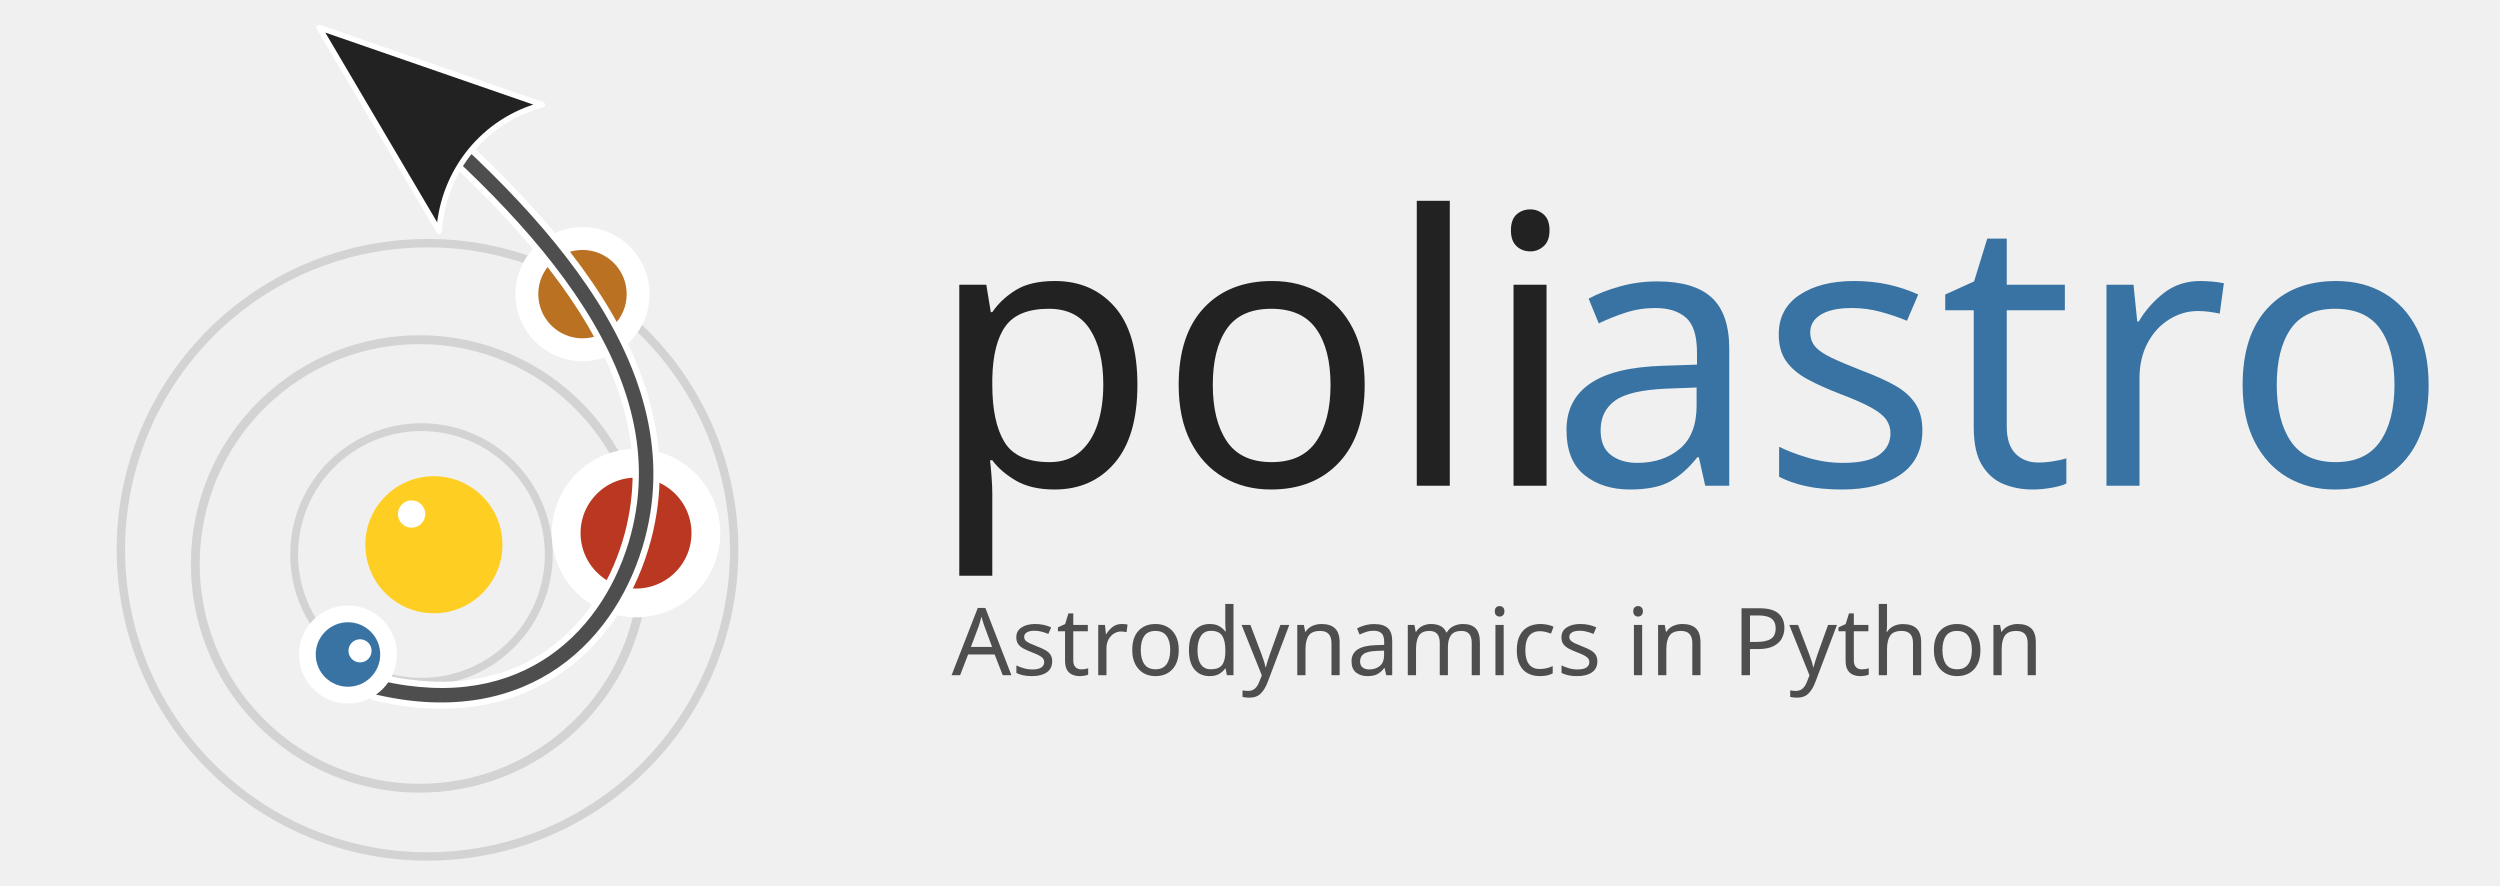
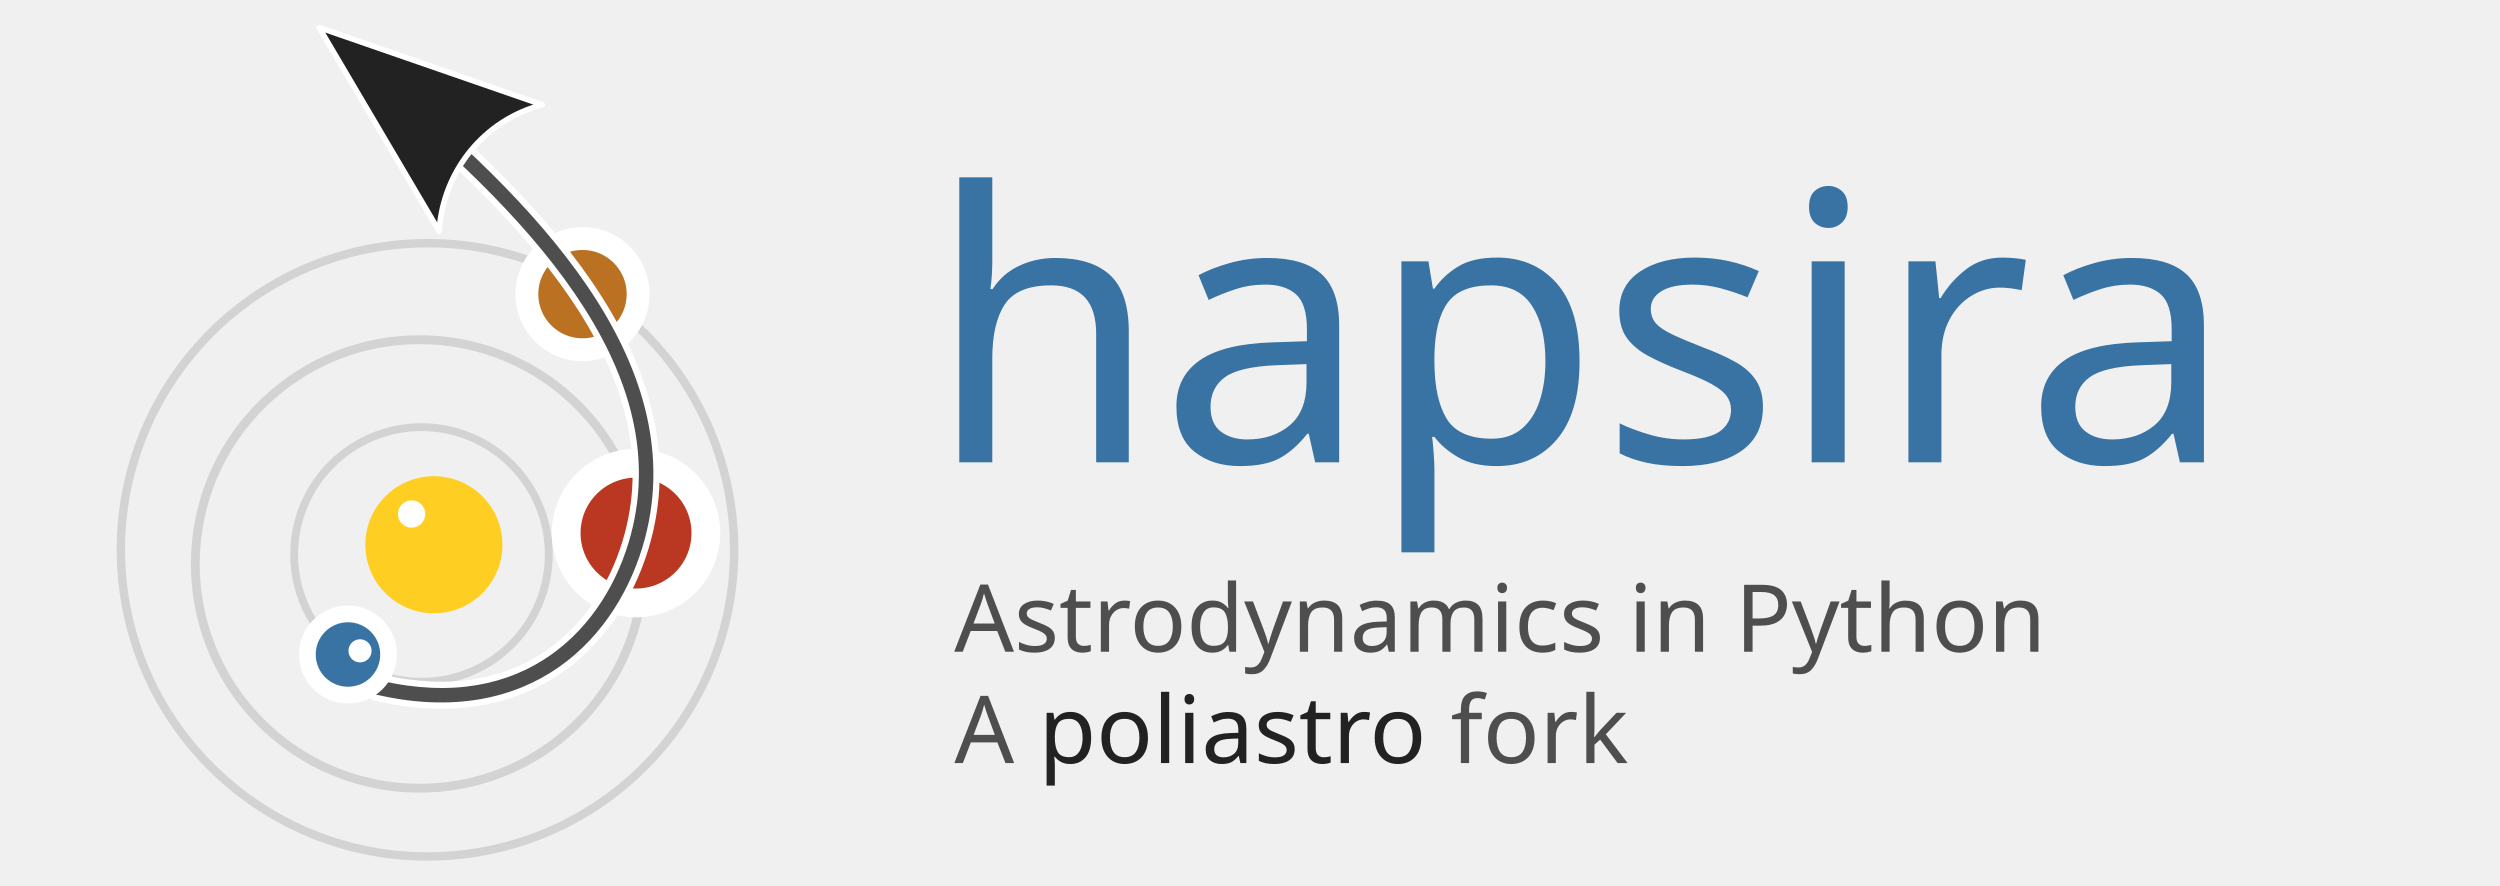
<svg xmlns="http://www.w3.org/2000/svg" version="1.1" id="svg7425" viewBox="0 0 1200 425" height="119.944mm" width="338.667mm">
-   <defs id="defs7427">
-     <marker orient="auto" refY="0" refX="0" id="marker18496" style="overflow:visible">
-       <path id="path18498" style="fill:#000000;fill-opacity:1;fill-rule:evenodd;stroke:#000000;stroke-width:0.625;stroke-linejoin:round;stroke-opacity:1" d="M 8.719,4.034 -2.207,0.016 8.719,-4.002 c -1.745,2.372 -1.735,5.617 -6e-7,8.035 z" transform="matrix(-1.1,0,0,-1.1,-1.1,0)" />
-     </marker>
-     <marker orient="auto" refY="0" refX="0" id="marker17519" style="overflow:visible">
-       <path id="path17521" style="fill:#000000;fill-opacity:1;fill-rule:evenodd;stroke:#000000;stroke-width:0.625;stroke-linejoin:round;stroke-opacity:1" d="M 8.719,4.034 -2.207,0.016 8.719,-4.002 c -1.745,2.372 -1.735,5.617 -6e-7,8.035 z" transform="matrix(-1.1,0,0,-1.1,-1.1,0)" />
-     </marker>
-     <marker style="overflow:visible" id="Arrow2Lend-7-1" refX="0" refY="0" orient="auto">
-       <path transform="matrix(-1.1,0,0,-1.1,-1.1,0)" d="M 8.719,4.034 -2.207,0.016 8.719,-4.002 c -1.745,2.372 -1.735,5.617 -6e-7,8.035 z" style="fill:#000000;fill-opacity:1;fill-rule:evenodd;stroke:#000000;stroke-width:0.625;stroke-linejoin:round;stroke-opacity:1" id="path8065-9-1" />
-     </marker>
-   </defs>
+   <defs id="defs7427" />
  <g transform="translate(-225.1195,-358.3693)" id="layer1">
-     <g id="g7351" transform="translate(-2.362224,0.0983917)">
-       <g id="g7316" transform="translate(2.801695,2.167088)">
-         <circle r="32.903" cy="617.581" cx="432.943" id="path7975" style="color:#000000;clip-rule:nonzero;display:inline;overflow:visible;visibility:visible;opacity:1;color-interpolation:sRGB;color-interpolation-filters:linearRGB;fill:#ffce22;fill-opacity:1;fill-rule:nonzero;stroke:none;stroke-width:3;stroke-miterlimit:4;stroke-dasharray:none;stroke-dashoffset:0;stroke-opacity:1;marker:none;marker-start:none;marker-mid:none;marker-end:none;color-rendering:auto;image-rendering:auto;shape-rendering:auto;text-rendering:auto;enable-background:accumulate" />
-         <circle r="61.113" cy="622.244" cx="426.987" id="path7977" style="color:#000000;clip-rule:nonzero;display:inline;overflow:visible;visibility:visible;opacity:0.8;color-interpolation:sRGB;color-interpolation-filters:linearRGB;fill:none;fill-opacity:1;fill-rule:nonzero;stroke:#cccccc;stroke-width:3.773;stroke-miterlimit:4;stroke-dasharray:none;stroke-dashoffset:0;stroke-opacity:1;marker:none;marker-start:none;marker-mid:none;marker-end:none;color-rendering:auto;image-rendering:auto;shape-rendering:auto;text-rendering:auto;enable-background:accumulate" />
-         <circle transform="matrix(-0.7000113,-0.7141317,0.7141317,-0.7000113,0,0)" r="107.649" cy="-134.504" cx="-745.871" id="path7977-3" style="color:#000000;clip-rule:nonzero;display:inline;overflow:visible;visibility:visible;opacity:0.8;color-interpolation:sRGB;color-interpolation-filters:linearRGB;fill:none;fill-opacity:1;fill-rule:nonzero;stroke:#cccccc;stroke-width:4.251;stroke-miterlimit:4;stroke-dasharray:none;stroke-dashoffset:0;stroke-opacity:1;marker:none;marker-start:none;marker-mid:none;marker-end:none;color-rendering:auto;image-rendering:auto;shape-rendering:auto;text-rendering:auto;enable-background:accumulate" />
-         <circle transform="matrix(-0.7000113,-0.7141317,0.7141317,-0.7000113,0,0)" r="33.526" cy="-49.923" cx="-808.025" id="path7973-5" style="color:#000000;clip-rule:nonzero;display:inline;overflow:visible;visibility:visible;opacity:1;color-interpolation:sRGB;color-interpolation-filters:linearRGB;fill:#ba3821;fill-opacity:1;fill-rule:nonzero;stroke:#ffffff;stroke-width:13.805;stroke-miterlimit:4;stroke-dasharray:none;stroke-dashoffset:0;stroke-opacity:1;marker:none;marker-start:none;marker-mid:none;marker-end:none;color-rendering:auto;image-rendering:auto;shape-rendering:auto;text-rendering:auto;enable-background:accumulate" />
-         <circle transform="matrix(-0.9960577,0.08870733,-0.08870733,-0.9960577,0,0)" r="147.182" cy="-655.707" cx="-373.193" id="path7977-3-3" style="color:#000000;clip-rule:nonzero;display:inline;overflow:visible;visibility:visible;opacity:0.8;color-interpolation:sRGB;color-interpolation-filters:linearRGB;fill:none;fill-opacity:1;fill-rule:nonzero;stroke:#cccccc;stroke-width:4.038;stroke-miterlimit:4;stroke-dasharray:none;stroke-dashoffset:0;stroke-opacity:1;marker:none;marker-start:none;marker-mid:none;marker-end:none;color-rendering:auto;image-rendering:auto;shape-rendering:auto;text-rendering:auto;enable-background:accumulate" />
-         <circle transform="matrix(-0.9960577,0.08870733,-0.08870733,-0.9960577,0,0)" r="26.713" cy="-540.064" cx="-458.173" id="path7973-5-6" style="color:#000000;clip-rule:nonzero;display:inline;overflow:visible;visibility:visible;opacity:1;color-interpolation:sRGB;color-interpolation-filters:linearRGB;fill:#ba7121;fill-opacity:1;fill-rule:nonzero;stroke:#ffffff;stroke-width:10.999;stroke-miterlimit:4;stroke-dasharray:none;stroke-dashoffset:0;stroke-opacity:1;marker:none;marker-start:none;marker-mid:none;marker-end:none;color-rendering:auto;image-rendering:auto;shape-rendering:auto;text-rendering:auto;enable-background:accumulate" />
-         <circle r="6.566" cy="602.844" cx="422.244" id="path8021" style="color:#000000;clip-rule:nonzero;display:inline;overflow:visible;visibility:visible;opacity:1;isolation:auto;mix-blend-mode:normal;color-interpolation:sRGB;color-interpolation-filters:linearRGB;solid-color:#000000;solid-opacity:1;fill:#ffffff;fill-opacity:1;fill-rule:nonzero;stroke:none;stroke-width:3;stroke-linecap:butt;stroke-linejoin:miter;stroke-miterlimit:4;stroke-dasharray:none;stroke-dashoffset:0;stroke-opacity:1;marker:none;marker-start:none;marker-mid:none;marker-end:none;color-rendering:auto;image-rendering:auto;shape-rendering:auto;text-rendering:auto;enable-background:accumulate" />
-         <path style="color:#000000;font-style:normal;font-variant:normal;font-weight:normal;font-stretch:normal;font-size:medium;line-height:normal;font-family:sans-serif;text-indent:0;text-align:start;text-decoration:none;text-decoration-line:none;text-decoration-style:solid;text-decoration-color:#000000;letter-spacing:normal;word-spacing:normal;text-transform:none;direction:ltr;block-progression:tb;writing-mode:lr-tb;baseline-shift:baseline;text-anchor:start;white-space:normal;clip-rule:nonzero;display:inline;overflow:visible;visibility:visible;opacity:1;isolation:auto;mix-blend-mode:normal;color-interpolation:sRGB;color-interpolation-filters:linearRGB;solid-color:#000000;solid-opacity:1;fill:#4e4e4e;fill-opacity:1;fill-rule:evenodd;stroke:#ffffff;stroke-width:3;stroke-linecap:round;stroke-linejoin:round;stroke-miterlimit:4;stroke-dasharray:none;stroke-dashoffset:0;stroke-opacity:1;color-rendering:auto;image-rendering:auto;shape-rendering:auto;text-rendering:auto;enable-background:accumulate" d="m 401.28,386.248 a 5,5 0 0 0 -3.111,8.914 c 38.739,31.696 76.26,66.266 101.178,102.746 24.918,36.48 37.209,74.399 26.771,114.143 -5.863,22.323 -18.533,43.634 -38.041,57.291 -19.508,13.657 -45.909,20.007 -80.666,11.945 a 5,5 0 1 0 -2.26,9.74 c 37.006,8.583 66.828,1.79 88.66,-13.494 21.832,-15.284 35.616,-38.713 41.979,-62.941 11.331,-43.144 -2.297,-84.42 -28.186,-122.322 C 481.716,454.367 443.544,419.366 404.501,387.422 a 5,5 0 0 0 -3.221,-1.174 z" id="path8038-2-3" />
-         <path d="m 435.46,467.039 -57.615,-97.73 107.204,37.122 c -27.804,7.12 -47.756,31.66 -49.588,60.608 z" style="fill:#222222;fill-opacity:1;fill-rule:evenodd;stroke:#ffffff;stroke-width:2.658;stroke-linejoin:round;stroke-miterlimit:4;stroke-dasharray:none;stroke-opacity:1" id="path18866" />
-         <g transform="translate(55.55839,-14.14214)" id="g18902">
-           <circle style="color:#000000;clip-rule:nonzero;display:inline;overflow:visible;visibility:visible;opacity:1;color-interpolation:sRGB;color-interpolation-filters:linearRGB;fill:#3873a3;fill-opacity:1;fill-rule:nonzero;stroke:#ffffff;stroke-width:8.025;stroke-miterlimit:4;stroke-dasharray:none;stroke-dashoffset:0;stroke-opacity:1;marker:none;marker-start:none;marker-mid:none;marker-end:none;color-rendering:auto;image-rendering:auto;shape-rendering:auto;text-rendering:auto;enable-background:accumulate" id="path7973" cx="336.143" cy="684.404" r="19.488" />
-           <circle style="color:#000000;clip-rule:nonzero;display:inline;overflow:visible;visibility:visible;opacity:1;isolation:auto;mix-blend-mode:normal;color-interpolation:sRGB;color-interpolation-filters:linearRGB;solid-color:#000000;solid-opacity:1;fill:#ffffff;fill-opacity:1;fill-rule:nonzero;stroke:none;stroke-width:3;stroke-linecap:butt;stroke-linejoin:miter;stroke-miterlimit:4;stroke-dasharray:none;stroke-dashoffset:0;stroke-opacity:1;marker:none;marker-start:none;marker-mid:none;marker-end:none;color-rendering:auto;image-rendering:auto;shape-rendering:auto;text-rendering:auto;enable-background:accumulate" id="path8021-6" cx="341.937" cy="682.646" r="5.556" />
-         </g>
+     <g id="g7316" transform="translate(0.4394713,2.26548)">
+       <circle r="32.903" cy="617.581" cx="432.943" id="path7975" style="color:#000000;clip-rule:nonzero;display:inline;overflow:visible;visibility:visible;opacity:1;color-interpolation:sRGB;color-interpolation-filters:linearRGB;fill:#ffce22;fill-opacity:1;fill-rule:nonzero;stroke:none;stroke-width:3;stroke-miterlimit:4;stroke-dasharray:none;stroke-dashoffset:0;stroke-opacity:1;marker:none;marker-start:none;marker-mid:none;marker-end:none;color-rendering:auto;image-rendering:auto;shape-rendering:auto;text-rendering:auto;enable-background:accumulate" />
+       <circle r="61.113" cy="622.244" cx="426.987" id="path7977" style="color:#000000;clip-rule:nonzero;display:inline;overflow:visible;visibility:visible;opacity:0.8;color-interpolation:sRGB;color-interpolation-filters:linearRGB;fill:none;fill-opacity:1;fill-rule:nonzero;stroke:#cccccc;stroke-width:3.773;stroke-miterlimit:4;stroke-dasharray:none;stroke-dashoffset:0;stroke-opacity:1;marker:none;marker-start:none;marker-mid:none;marker-end:none;color-rendering:auto;image-rendering:auto;shape-rendering:auto;text-rendering:auto;enable-background:accumulate" />
+       <circle transform="rotate(-134.4279)" r="107.649" cy="-134.504" cx="-745.871" id="path7977-3" style="color:#000000;clip-rule:nonzero;display:inline;overflow:visible;visibility:visible;opacity:0.8;color-interpolation:sRGB;color-interpolation-filters:linearRGB;fill:none;fill-opacity:1;fill-rule:nonzero;stroke:#cccccc;stroke-width:4.251;stroke-miterlimit:4;stroke-dasharray:none;stroke-dashoffset:0;stroke-opacity:1;marker:none;marker-start:none;marker-mid:none;marker-end:none;color-rendering:auto;image-rendering:auto;shape-rendering:auto;text-rendering:auto;enable-background:accumulate" />
+       <circle transform="rotate(-134.4279)" r="33.526" cy="-49.923" cx="-808.025" id="path7973-5" style="color:#000000;clip-rule:nonzero;display:inline;overflow:visible;visibility:visible;opacity:1;color-interpolation:sRGB;color-interpolation-filters:linearRGB;fill:#ba3821;fill-opacity:1;fill-rule:nonzero;stroke:#ffffff;stroke-width:13.805;stroke-miterlimit:4;stroke-dasharray:none;stroke-dashoffset:0;stroke-opacity:1;marker:none;marker-start:none;marker-mid:none;marker-end:none;color-rendering:auto;image-rendering:auto;shape-rendering:auto;text-rendering:auto;enable-background:accumulate" />
+       <circle transform="rotate(174.9108)" r="147.182" cy="-655.707" cx="-373.193" id="path7977-3-3" style="color:#000000;clip-rule:nonzero;display:inline;overflow:visible;visibility:visible;opacity:0.8;color-interpolation:sRGB;color-interpolation-filters:linearRGB;fill:none;fill-opacity:1;fill-rule:nonzero;stroke:#cccccc;stroke-width:4.038;stroke-miterlimit:4;stroke-dasharray:none;stroke-dashoffset:0;stroke-opacity:1;marker:none;marker-start:none;marker-mid:none;marker-end:none;color-rendering:auto;image-rendering:auto;shape-rendering:auto;text-rendering:auto;enable-background:accumulate" />
+       <circle transform="rotate(174.9108)" r="26.713" cy="-540.064" cx="-458.173" id="path7973-5-6" style="color:#000000;clip-rule:nonzero;display:inline;overflow:visible;visibility:visible;opacity:1;color-interpolation:sRGB;color-interpolation-filters:linearRGB;fill:#ba7121;fill-opacity:1;fill-rule:nonzero;stroke:#ffffff;stroke-width:10.999;stroke-miterlimit:4;stroke-dasharray:none;stroke-dashoffset:0;stroke-opacity:1;marker:none;marker-start:none;marker-mid:none;marker-end:none;color-rendering:auto;image-rendering:auto;shape-rendering:auto;text-rendering:auto;enable-background:accumulate" />
+       <circle r="6.566" cy="602.844" cx="422.244" id="path8021" style="color:#000000;clip-rule:nonzero;display:inline;overflow:visible;visibility:visible;opacity:1;isolation:auto;mix-blend-mode:normal;color-interpolation:sRGB;color-interpolation-filters:linearRGB;solid-color:#000000;solid-opacity:1;fill:#ffffff;fill-opacity:1;fill-rule:nonzero;stroke:none;stroke-width:3;stroke-linecap:butt;stroke-linejoin:miter;stroke-miterlimit:4;stroke-dasharray:none;stroke-dashoffset:0;stroke-opacity:1;marker:none;marker-start:none;marker-mid:none;marker-end:none;color-rendering:auto;image-rendering:auto;shape-rendering:auto;text-rendering:auto;enable-background:accumulate" />
+       <path style="color:#000000;font-style:normal;font-variant:normal;font-weight:normal;font-stretch:normal;font-size:medium;line-height:normal;font-family:sans-serif;text-indent:0;text-align:start;text-decoration:none;text-decoration-line:none;text-decoration-style:solid;text-decoration-color:#000000;letter-spacing:normal;word-spacing:normal;text-transform:none;writing-mode:lr-tb;direction:ltr;baseline-shift:baseline;text-anchor:start;white-space:normal;clip-rule:nonzero;display:inline;overflow:visible;visibility:visible;opacity:1;isolation:auto;mix-blend-mode:normal;color-interpolation:sRGB;color-interpolation-filters:linearRGB;solid-color:#000000;solid-opacity:1;fill:#4e4e4e;fill-opacity:1;fill-rule:evenodd;stroke:#ffffff;stroke-width:3;stroke-linecap:round;stroke-linejoin:round;stroke-miterlimit:4;stroke-dasharray:none;stroke-dashoffset:0;stroke-opacity:1;color-rendering:auto;image-rendering:auto;shape-rendering:auto;text-rendering:auto;enable-background:accumulate" d="m 401.28,386.248 a 5,5 0 0 0 -3.111,8.914 c 38.739,31.696 76.26,66.266 101.178,102.746 24.918,36.48 37.209,74.399 26.771,114.143 -5.863,22.323 -18.533,43.634 -38.041,57.291 -19.508,13.657 -45.909,20.007 -80.666,11.945 a 5,5 0 1 0 -2.26,9.74 c 37.006,8.583 66.828,1.79 88.66,-13.494 21.832,-15.284 35.616,-38.713 41.979,-62.941 11.331,-43.144 -2.297,-84.42 -28.186,-122.322 C 481.716,454.367 443.544,419.366 404.501,387.422 a 5,5 0 0 0 -3.221,-1.174 z" id="path8038-2-3" />
+       <path d="m 435.46,467.039 -57.615,-97.73 107.204,37.122 c -27.804,7.12 -47.756,31.66 -49.588,60.608 z" style="fill:#222222;fill-opacity:1;fill-rule:evenodd;stroke:#ffffff;stroke-width:2.658;stroke-linejoin:round;stroke-miterlimit:4;stroke-dasharray:none;stroke-opacity:1" id="path18866" />
+       <g transform="translate(55.55839,-14.14214)" id="g18902">
+         <circle style="color:#000000;clip-rule:nonzero;display:inline;overflow:visible;visibility:visible;opacity:1;color-interpolation:sRGB;color-interpolation-filters:linearRGB;fill:#3873a3;fill-opacity:1;fill-rule:nonzero;stroke:#ffffff;stroke-width:8.025;stroke-miterlimit:4;stroke-dasharray:none;stroke-dashoffset:0;stroke-opacity:1;marker:none;marker-start:none;marker-mid:none;marker-end:none;color-rendering:auto;image-rendering:auto;shape-rendering:auto;text-rendering:auto;enable-background:accumulate" id="path7973" cx="336.143" cy="684.404" r="19.488" />
+         <circle style="color:#000000;clip-rule:nonzero;display:inline;overflow:visible;visibility:visible;opacity:1;isolation:auto;mix-blend-mode:normal;color-interpolation:sRGB;color-interpolation-filters:linearRGB;solid-color:#000000;solid-opacity:1;fill:#ffffff;fill-opacity:1;fill-rule:nonzero;stroke:none;stroke-width:3;stroke-linecap:butt;stroke-linejoin:miter;stroke-miterlimit:4;stroke-dasharray:none;stroke-dashoffset:0;stroke-opacity:1;marker:none;marker-start:none;marker-mid:none;marker-end:none;color-rendering:auto;image-rendering:auto;shape-rendering:auto;text-rendering:auto;enable-background:accumulate" id="path8021-6" cx="341.937" cy="682.646" r="5.556" />
      </g>
-       <text xml:space="preserve" style="color:#000000;font-style:normal;font-variant:normal;font-weight:300;font-stretch:normal;font-size:180px;line-height:125%;font-family:Ubuntu;-inkscape-font-specification:'Ubuntu Light';text-indent:0;text-align:start;text-decoration:none;text-decoration-line:none;text-decoration-style:solid;text-decoration-color:#000000;letter-spacing:0px;word-spacing:0px;text-transform:none;direction:ltr;block-progression:tb;writing-mode:lr-tb;baseline-shift:baseline;text-anchor:start;white-space:normal;clip-rule:nonzero;display:inline;overflow:visible;visibility:visible;opacity:1;isolation:auto;mix-blend-mode:normal;color-interpolation:sRGB;color-interpolation-filters:linearRGB;solid-color:#000000;solid-opacity:1;fill:#222222;fill-opacity:1;fill-rule:nonzero;stroke:none;stroke-width:1px;stroke-linecap:butt;stroke-linejoin:miter;stroke-miterlimit:4;stroke-dasharray:none;stroke-dashoffset:0;stroke-opacity:1;color-rendering:auto;image-rendering:auto;shape-rendering:auto;text-rendering:auto;enable-background:accumulate" x="672.639" y="591.44" id="text7345">
-         <tspan id="tspan7347" x="672.639" y="591.44" style="color:#000000;font-style:normal;font-variant:normal;font-weight:300;font-stretch:normal;font-size:180px;line-height:125%;font-family:Ubuntu;-inkscape-font-specification:'Ubuntu Light';text-indent:0;text-align:start;text-decoration:none;text-decoration-line:none;text-decoration-style:solid;text-decoration-color:#000000;letter-spacing:0px;word-spacing:0px;text-transform:none;direction:ltr;block-progression:tb;writing-mode:lr-tb;baseline-shift:baseline;text-anchor:start;white-space:normal;clip-rule:nonzero;display:inline;overflow:visible;visibility:visible;isolation:auto;mix-blend-mode:normal;color-interpolation:sRGB;color-interpolation-filters:linearRGB;solid-color:#000000;solid-opacity:1;fill:#222222;fill-opacity:1;fill-rule:nonzero;stroke:none;stroke-width:1px;stroke-linecap:butt;stroke-linejoin:miter;stroke-miterlimit:4;stroke-dasharray:none;stroke-dashoffset:0;stroke-opacity:1;color-rendering:auto;image-rendering:auto;shape-rendering:auto;text-rendering:auto;enable-background:accumulate">poli</tspan>
-       </text>
-       <text xml:space="preserve" style="font-style:normal;font-weight:normal;font-size:20px;line-height:125%;font-family:Sans;letter-spacing:0px;word-spacing:0px;fill:#4e4e4e;fill-opacity:1;stroke:none;stroke-width:1px;stroke-linecap:butt;stroke-linejoin:miter;stroke-opacity:1" x="684.249" y="682.354" id="text7349">
-         <tspan x="684.249" y="682.354" style="font-style:normal;font-variant:normal;font-weight:normal;font-stretch:normal;font-size:45px;font-family:Ubuntu;-inkscape-font-specification:Ubuntu;fill:#4e4e4e;fill-opacity:1" id="tspan7353">Astrodynamics in Python</tspan>
-       </text>
-       <text xml:space="preserve" style="font-style:normal;font-variant:normal;font-weight:normal;font-stretch:normal;font-size:20px;line-height:125%;font-family:Ubuntu;-inkscape-font-specification:Ubuntu;letter-spacing:0px;word-spacing:0px;fill:#3873a3;fill-opacity:1;stroke:none;stroke-width:1px;stroke-linecap:butt;stroke-linejoin:miter;stroke-opacity:1" x="971.116" y="591.44" id="text7345-1">
-         <tspan id="tspan7347-6" x="971.116" y="591.44" style="font-style:normal;font-variant:normal;font-weight:300;font-stretch:normal;font-size:180px;font-family:Ubuntu;-inkscape-font-specification:'Ubuntu Light';fill:#3873a3;fill-opacity:1">astro</tspan>
-       </text>
    </g>
+     <text xml:space="preserve" style="color:#000000;font-style:normal;font-variant:normal;font-weight:300;font-stretch:normal;line-height:0%;font-family:Ubuntu;-inkscape-font-specification:'Ubuntu Light';text-indent:0;text-align:start;text-decoration:none;text-decoration-line:none;text-decoration-style:solid;text-decoration-color:#000000;letter-spacing:0px;word-spacing:0px;text-transform:none;writing-mode:lr-tb;direction:ltr;baseline-shift:baseline;text-anchor:start;white-space:normal;clip-rule:nonzero;display:inline;overflow:visible;visibility:visible;isolation:auto;mix-blend-mode:normal;color-interpolation:sRGB;color-interpolation-filters:linearRGB;solid-color:#000000;solid-opacity:1;fill:#3873a3;fill-opacity:1;fill-rule:nonzero;stroke:none;stroke-width:1px;stroke-linecap:butt;stroke-linejoin:miter;stroke-miterlimit:4;stroke-dasharray:none;stroke-dashoffset:0;stroke-opacity:1;color-rendering:auto;image-rendering:auto;shape-rendering:auto;text-rendering:auto;enable-background:accumulate" x="670.277" y="580.289" id="text7345">
+       <tspan id="tspan7347" x="670.277" y="580.289" style="color:#000000;font-style:normal;font-variant:normal;font-weight:300;font-stretch:normal;font-size:180px;line-height:125%;font-family:Ubuntu;-inkscape-font-specification:'Ubuntu Light';text-indent:0;text-align:start;text-decoration:none;text-decoration-line:none;text-decoration-style:solid;text-decoration-color:#000000;letter-spacing:0px;word-spacing:0px;text-transform:none;writing-mode:lr-tb;direction:ltr;baseline-shift:baseline;text-anchor:start;white-space:normal;clip-rule:nonzero;display:inline;overflow:visible;visibility:visible;isolation:auto;mix-blend-mode:normal;color-interpolation:sRGB;color-interpolation-filters:linearRGB;solid-color:#000000;solid-opacity:1;fill:#3873a3;fill-opacity:1;fill-rule:nonzero;stroke:none;stroke-width:1px;stroke-linecap:butt;stroke-linejoin:miter;stroke-miterlimit:4;stroke-dasharray:none;stroke-dashoffset:0;stroke-opacity:1;color-rendering:auto;image-rendering:auto;shape-rendering:auto;text-rendering:auto;enable-background:accumulate">hapsira</tspan>
+     </text>
+     <text xml:space="preserve" style="font-style:normal;font-weight:normal;line-height:0%;font-family:sans-serif;letter-spacing:0px;word-spacing:0px;fill:#4e4e4e;fill-opacity:1;stroke:none;stroke-width:1px;stroke-linecap:butt;stroke-linejoin:miter;stroke-opacity:1" x="683.131" y="671.202" id="text7349">
+       <tspan x="683.131" y="671.202" style="font-style:normal;font-variant:normal;font-weight:normal;font-stretch:normal;font-size:45px;line-height:1.25;font-family:Ubuntu;-inkscape-font-specification:Ubuntu;fill:#4e4e4e;fill-opacity:1" id="tspan7353">Astrodynamics in Python</tspan>
+     </text>
+     <text xml:space="preserve" style="font-style:normal;font-weight:normal;line-height:0%;font-family:sans-serif;letter-spacing:0px;word-spacing:0px;fill:#4e4e4e;fill-opacity:1;stroke:none;stroke-width:1px;stroke-linecap:butt;stroke-linejoin:miter;stroke-opacity:1" x="683.204" y="724.65" id="text7349-8">
+       <tspan x="683.204" y="724.65" style="font-style:normal;font-variant:normal;font-weight:normal;font-stretch:normal;font-size:45px;line-height:1.25;font-family:Ubuntu;-inkscape-font-specification:Ubuntu;fill:#4e4e4e;fill-opacity:1" id="tspan7353-8">A <tspan style="fill:#222222;fill-opacity:1" id="tspan12607">poliastro</tspan> fork</tspan>
+     </text>
  </g>
</svg>
